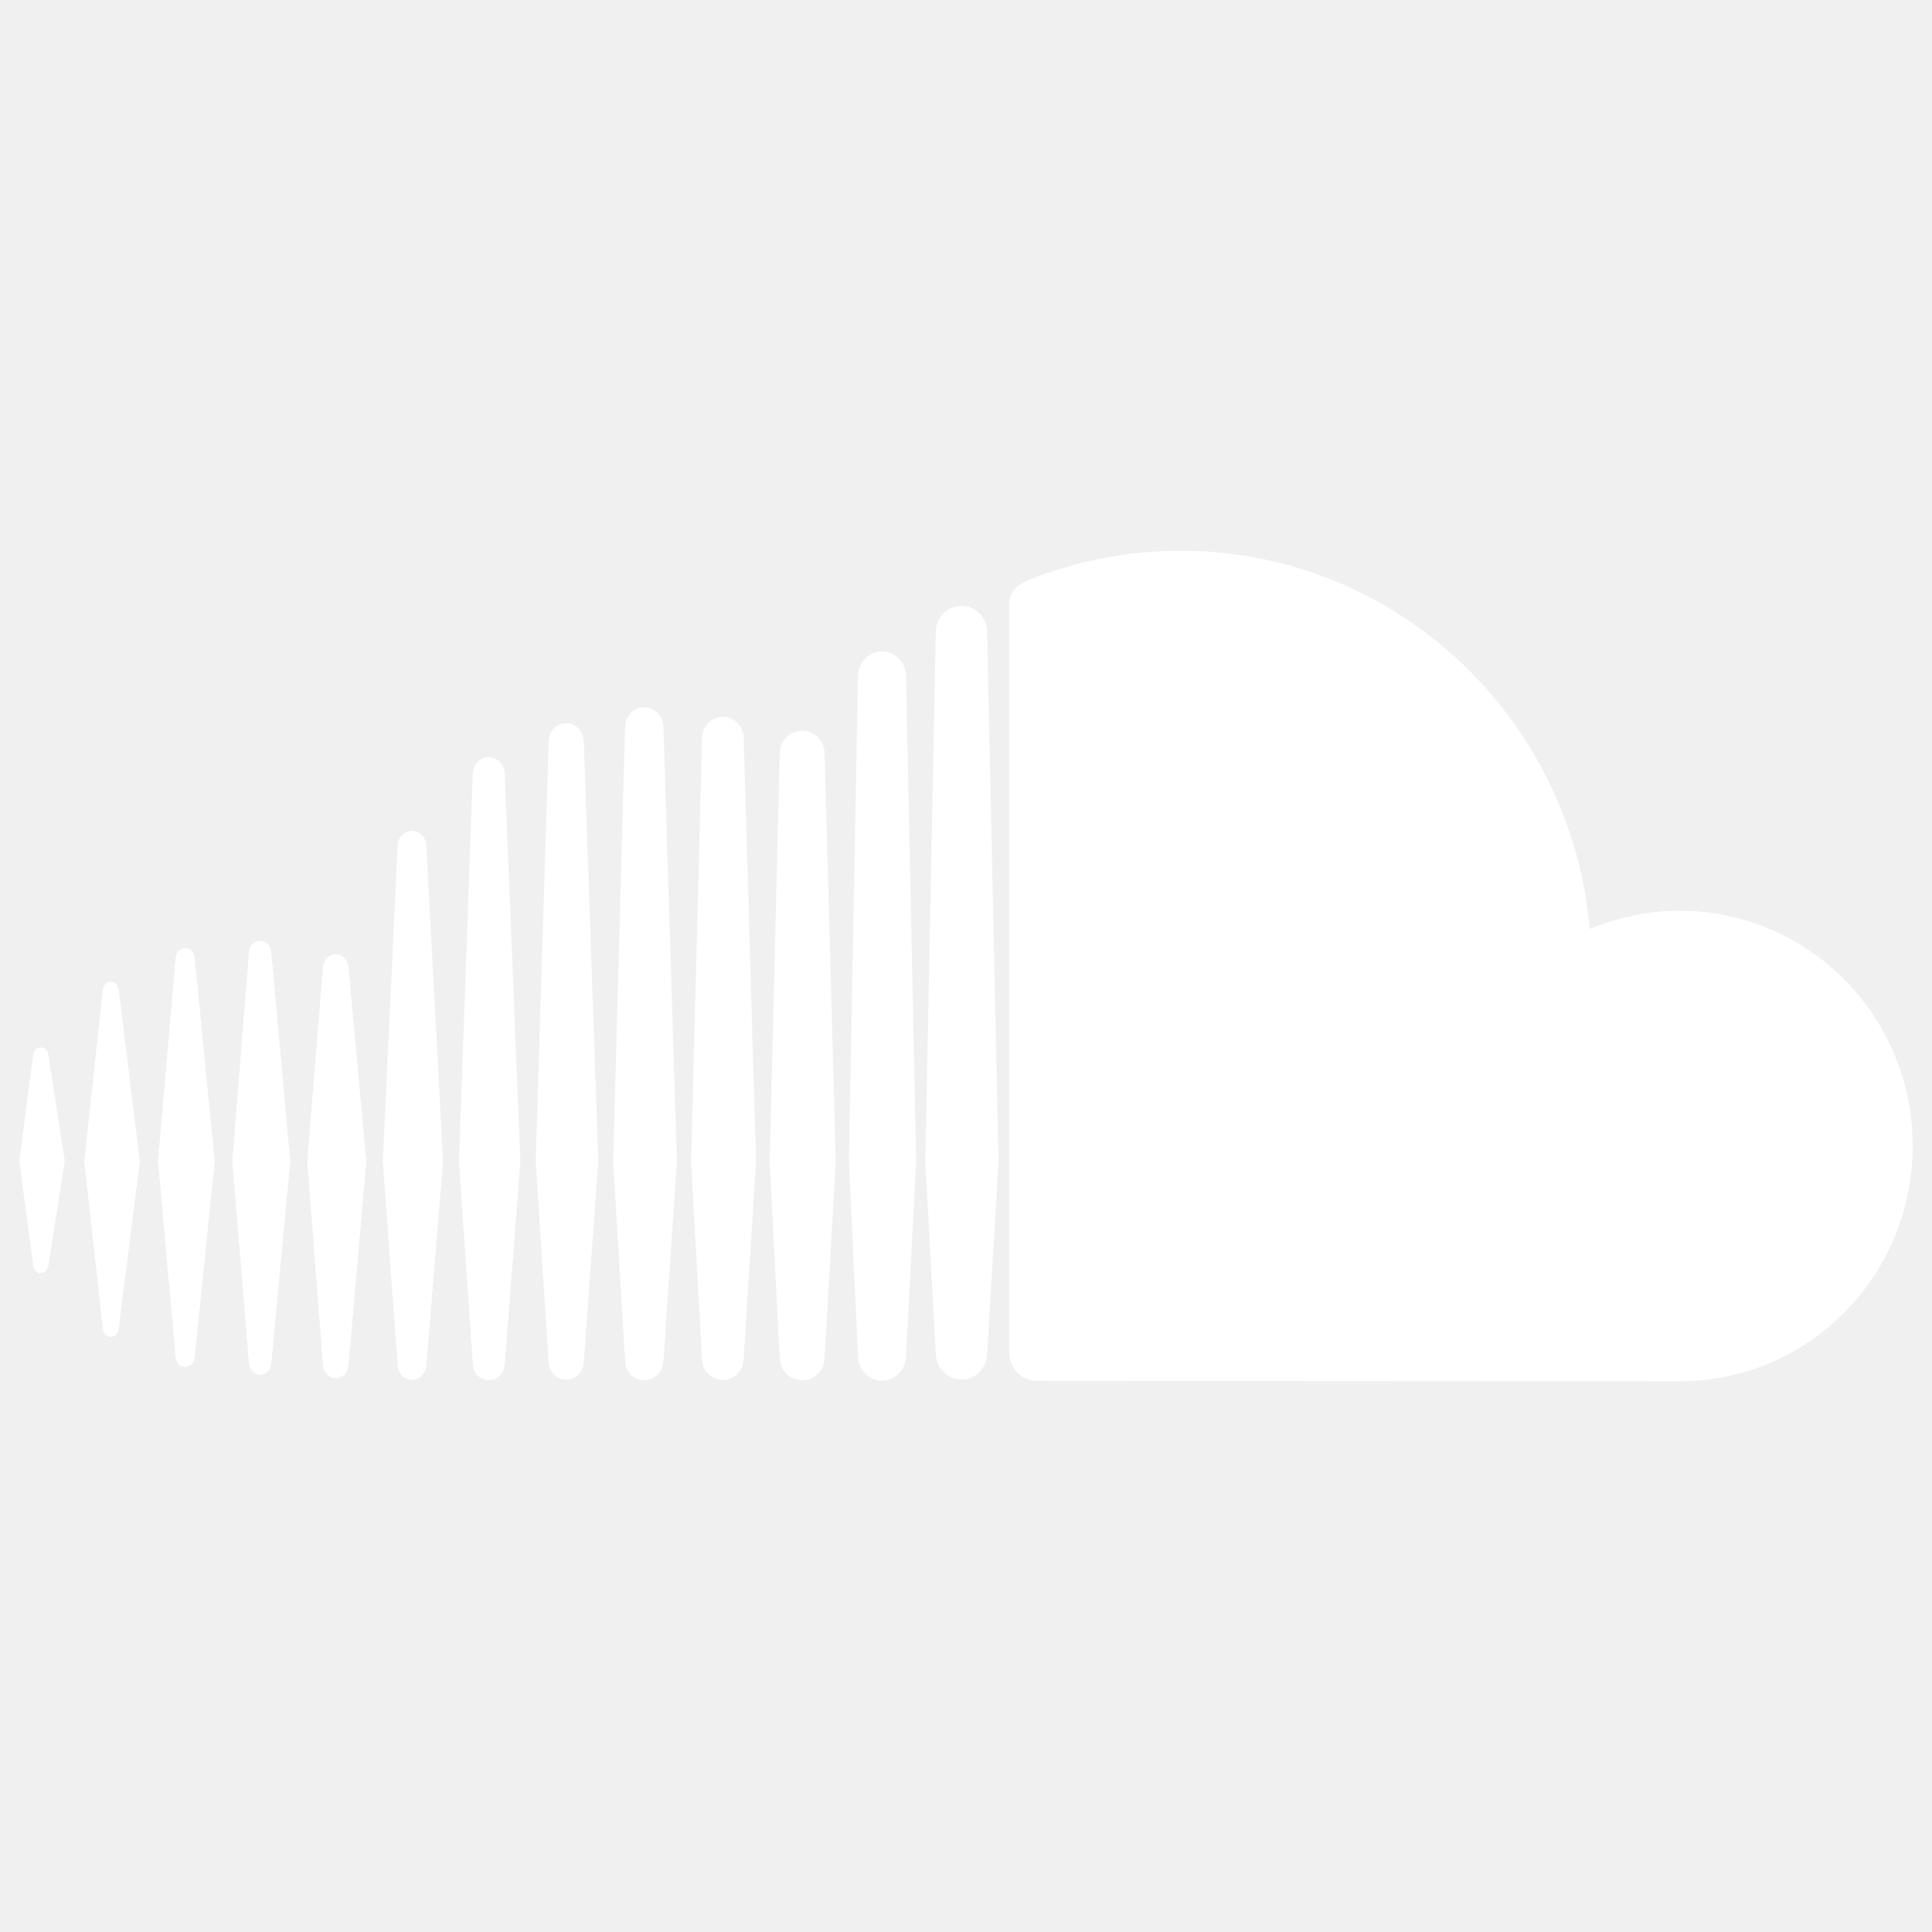
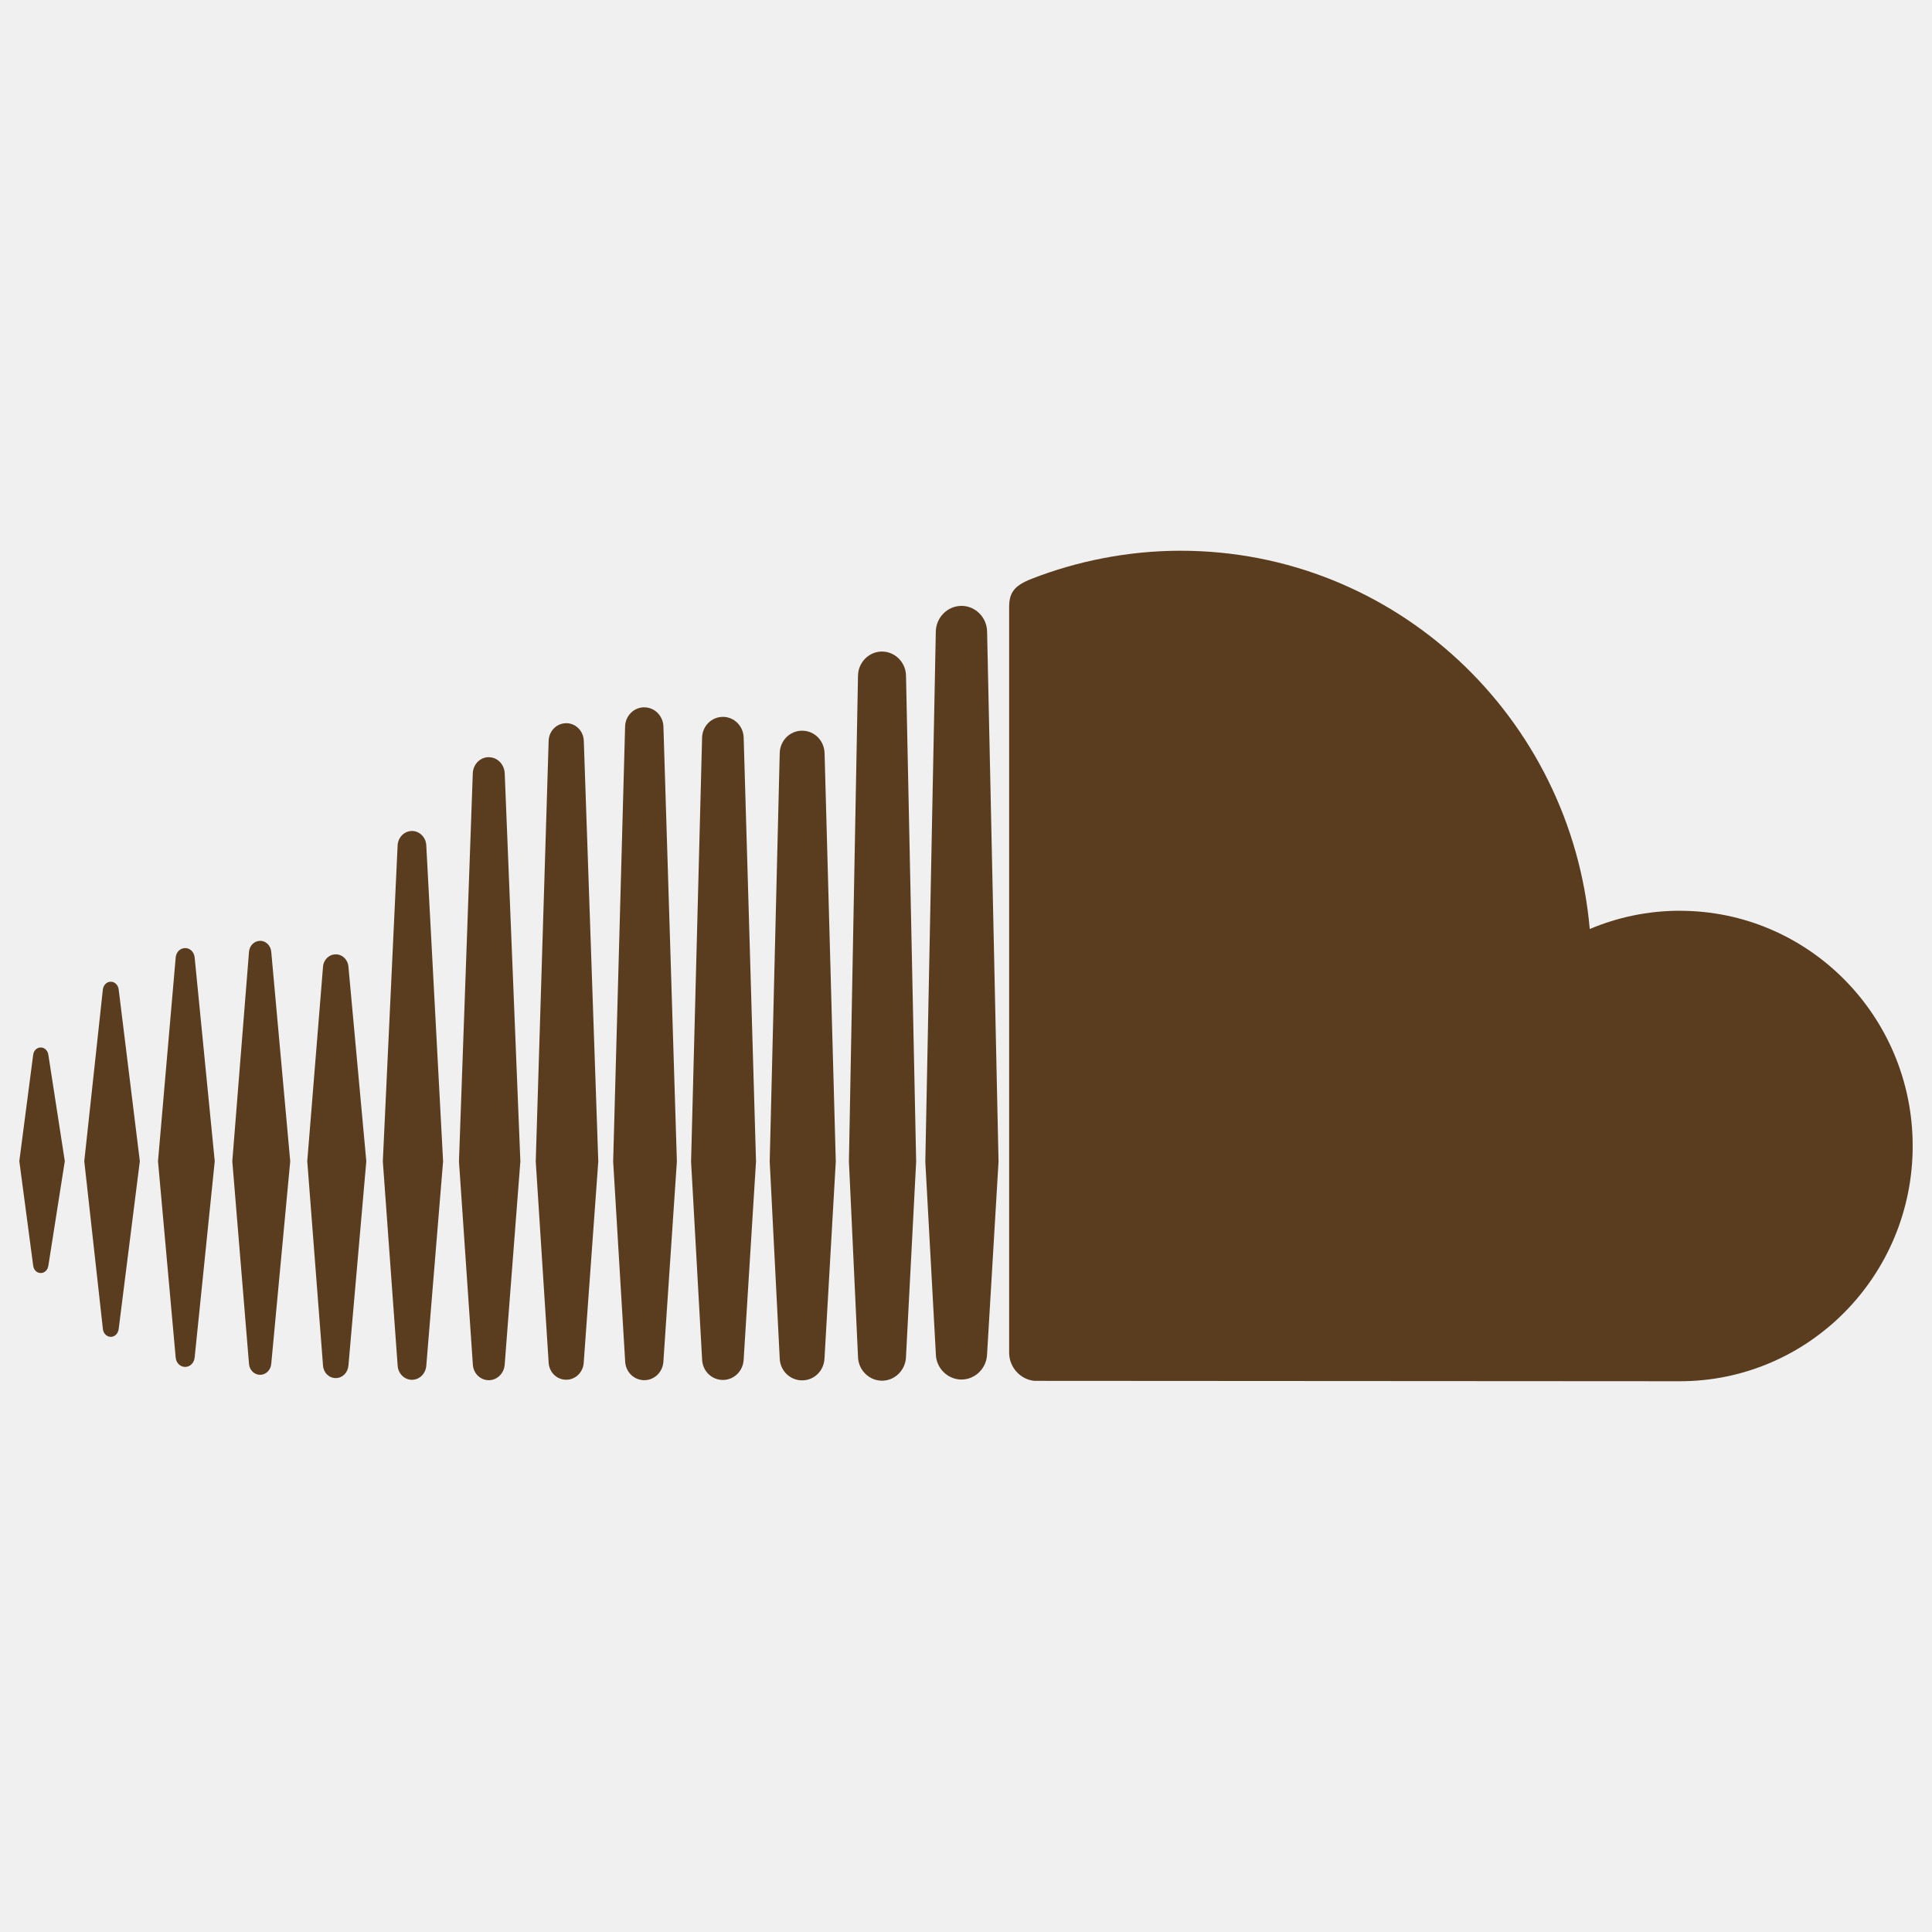
<svg xmlns="http://www.w3.org/2000/svg" class="custom-icon" viewBox="0 0 100 100" style="height:100px;width:100px">
-   <path class="inner-shape" d="M17.378 49.398c-.354 0-.637.28-.66.655l-.814 10.052.815 10.57c.022.372.304.654.658.654.35 0 .63-.283.658-.654l.925-10.57-.924-10.057c-.026-.373-.308-.652-.658-.652zm7.92-10.207c-.443 0-.806.364-.826.827l-.716 20.094.718 10.505c.02.46.38.822.825.822.44 0 .803-.363.825-.827l.81-10.5-.81-20.093c-.024-.465-.385-.826-.826-.826zm-11.833 9.507c-.304 0-.552.246-.577.572l-.864 10.836.864 10.484c.024.324.272.57.577.57.3 0 .548-.246.575-.57l.982-10.484-.982-10.84c-.028-.324-.275-.57-.575-.57zm7.856-5.685c-.394 0-.72.327-.74.743l-.766 16.354.767 10.568c.02.413.346.74.74.74.395 0 .72-.328.744-.742v.003l.868-10.57-.87-16.355c-.02-.416-.348-.743-.74-.743zm-11.737 6.06c-.258 0-.464.203-.49.484l-.916 10.547.915 10.16c.026.283.232.487.49.487.256 0 .463-.203.492-.484l1.04-10.163-1.04-10.547c-.03-.283-.236-.485-.49-.485zm-3.85 1.74c-.208 0-.38.17-.41.4l-.962 8.89.964 8.69c.028.233.2.402.41.402.204 0 .372-.164.406-.4l1.096-8.693-1.095-8.888c-.033-.236-.2-.4-.407-.4zM2.11 54.217c-.205 0-.367.16-.394.388L1 60.1l.717 5.404c.027.23.188.388.394.388.2 0 .36-.158.393-.386l.85-5.405-.85-5.498c-.032-.227-.195-.386-.393-.386zM49.767 31.36c-.724 0-1.32.6-1.33 1.338l-.543 27.426.545 9.954c.008.727.603 1.326 1.327 1.326.723 0 1.316-.6 1.326-1.337v.012l.592-9.956-.592-27.428c-.01-.735-.603-1.336-1.326-1.336zm37.18 15.78c-1.65 0-3.228.34-4.662.946-.96-10.973-10.07-19.58-21.182-19.58-2.72 0-5.37.54-7.71 1.455-.91.357-1.15.724-1.16 1.432v38.64c.01.745.58 1.366 1.302 1.44.03.002 33.196.02 33.41.02 6.658 0 12.055-5.45 12.055-12.176 0-6.723-5.395-12.175-12.052-12.175zM45.654 33.723c-.677 0-1.235.56-1.244 1.252l-.47 25.136.47 10.11c.01.683.57 1.244 1.243 1.244.674 0 1.23-.562 1.242-1.252l.525-10.092-.525-25.147c-.01-.688-.568-1.25-1.242-1.25zm-16.346 3.71c-.494 0-.894.4-.91.91l-.668 21.77.667 10.395c.016.508.414.907.91.907.49 0 .89-.4.908-.91l.752-10.39-.75-21.774c-.02-.51-.42-.91-.91-.91zm4.04-.822c-.542 0-.98.437-.993.998l-.618 22.506.62 10.33c.013.556.45.993.99.993s.973-.437.992-.994v-.002l.696-10.324-.696-22.508c-.017-.56-.454-.998-.992-.998zm8.17 1.21c-.636 0-1.147.513-1.16 1.168l-.518 21.13.517 10.17c.013.645.523 1.158 1.16 1.158.638 0 1.145-.51 1.16-1.166v.008l.583-10.168-.58-21.134c-.018-.654-.525-1.166-1.162-1.166zm-4.1-.716c-.59 0-1.066.475-1.078 1.08l-.57 21.934.57 10.23c.013.6.487 1.077 1.077 1.077.586 0 1.06-.476 1.076-1.083v.01l.638-10.236-.638-21.93c-.016-.608-.49-1.082-1.076-1.082z" fill="#FFF" />
+   <path class="inner-shape" d="M17.378 49.398c-.354 0-.637.28-.66.655l-.814 10.052.815 10.57c.022.372.304.654.658.654.35 0 .63-.283.658-.654l.925-10.57-.924-10.057c-.026-.373-.308-.652-.658-.652zm7.92-10.207c-.443 0-.806.364-.826.827l-.716 20.094.718 10.505c.02.46.38.822.825.822.44 0 .803-.363.825-.827l.81-10.5-.81-20.093c-.024-.465-.385-.826-.826-.826zm-11.833 9.507c-.304 0-.552.246-.577.572l-.864 10.836.864 10.484c.024.324.272.57.577.57.3 0 .548-.246.575-.57l.982-10.484-.982-10.84c-.028-.324-.275-.57-.575-.57zm7.856-5.685c-.394 0-.72.327-.74.743l-.766 16.354.767 10.568c.02.413.346.74.74.74.395 0 .72-.328.744-.742v.003l.868-10.57-.87-16.355c-.02-.416-.348-.743-.74-.743zm-11.737 6.06c-.258 0-.464.203-.49.484l-.916 10.547.915 10.16c.026.283.232.487.49.487.256 0 .463-.203.492-.484l1.04-10.163-1.04-10.547c-.03-.283-.236-.485-.49-.485zm-3.85 1.74c-.208 0-.38.17-.41.4l-.962 8.89.964 8.69c.028.233.2.402.41.402.204 0 .372-.164.406-.4l1.096-8.693-1.095-8.888c-.033-.236-.2-.4-.407-.4zM2.11 54.217c-.205 0-.367.16-.394.388L1 60.1l.717 5.404c.027.23.188.388.394.388.2 0 .36-.158.393-.386l.85-5.405-.85-5.498c-.032-.227-.195-.386-.393-.386zM49.767 31.36c-.724 0-1.32.6-1.33 1.338l-.543 27.426.545 9.954c.008.727.603 1.326 1.327 1.326.723 0 1.316-.6 1.326-1.337v.012l.592-9.956-.592-27.428c-.01-.735-.603-1.336-1.326-1.336zm37.18 15.78c-1.65 0-3.228.34-4.662.946-.96-10.973-10.07-19.58-21.182-19.58-2.72 0-5.37.54-7.71 1.455-.91.357-1.15.724-1.16 1.432v38.64c.01.745.58 1.366 1.302 1.44.03.002 33.196.02 33.41.02 6.658 0 12.055-5.45 12.055-12.176 0-6.723-5.395-12.175-12.052-12.175zM45.654 33.723c-.677 0-1.235.56-1.244 1.252l-.47 25.136.47 10.11c.01.683.57 1.244 1.243 1.244.674 0 1.23-.562 1.242-1.252l.525-10.092-.525-25.147c-.01-.688-.568-1.25-1.242-1.25zm-16.346 3.71c-.494 0-.894.4-.91.91l-.668 21.77.667 10.395c.016.508.414.907.91.907.49 0 .89-.4.908-.91l.752-10.39-.75-21.774c-.02-.51-.42-.91-.91-.91zm4.04-.822c-.542 0-.98.437-.993.998l-.618 22.506.62 10.33c.013.556.45.993.99.993s.973-.437.992-.994v-.002l.696-10.324-.696-22.508c-.017-.56-.454-.998-.992-.998zm8.17 1.21c-.636 0-1.147.513-1.16 1.168l-.518 21.13.517 10.17c.013.645.523 1.158 1.16 1.158.638 0 1.145-.51 1.16-1.166v.008l.583-10.168-.58-21.134c-.018-.654-.525-1.166-1.162-1.166zm-4.1-.716c-.59 0-1.066.475-1.078 1.08l-.57 21.934.57 10.23c.013.6.487 1.077 1.077 1.077.586 0 1.06-.476 1.076-1.083v.01l.638-10.236-.638-21.93c-.016-.608-.49-1.082-1.076-1.082z" fill="#5a3d1e" />
</svg>
